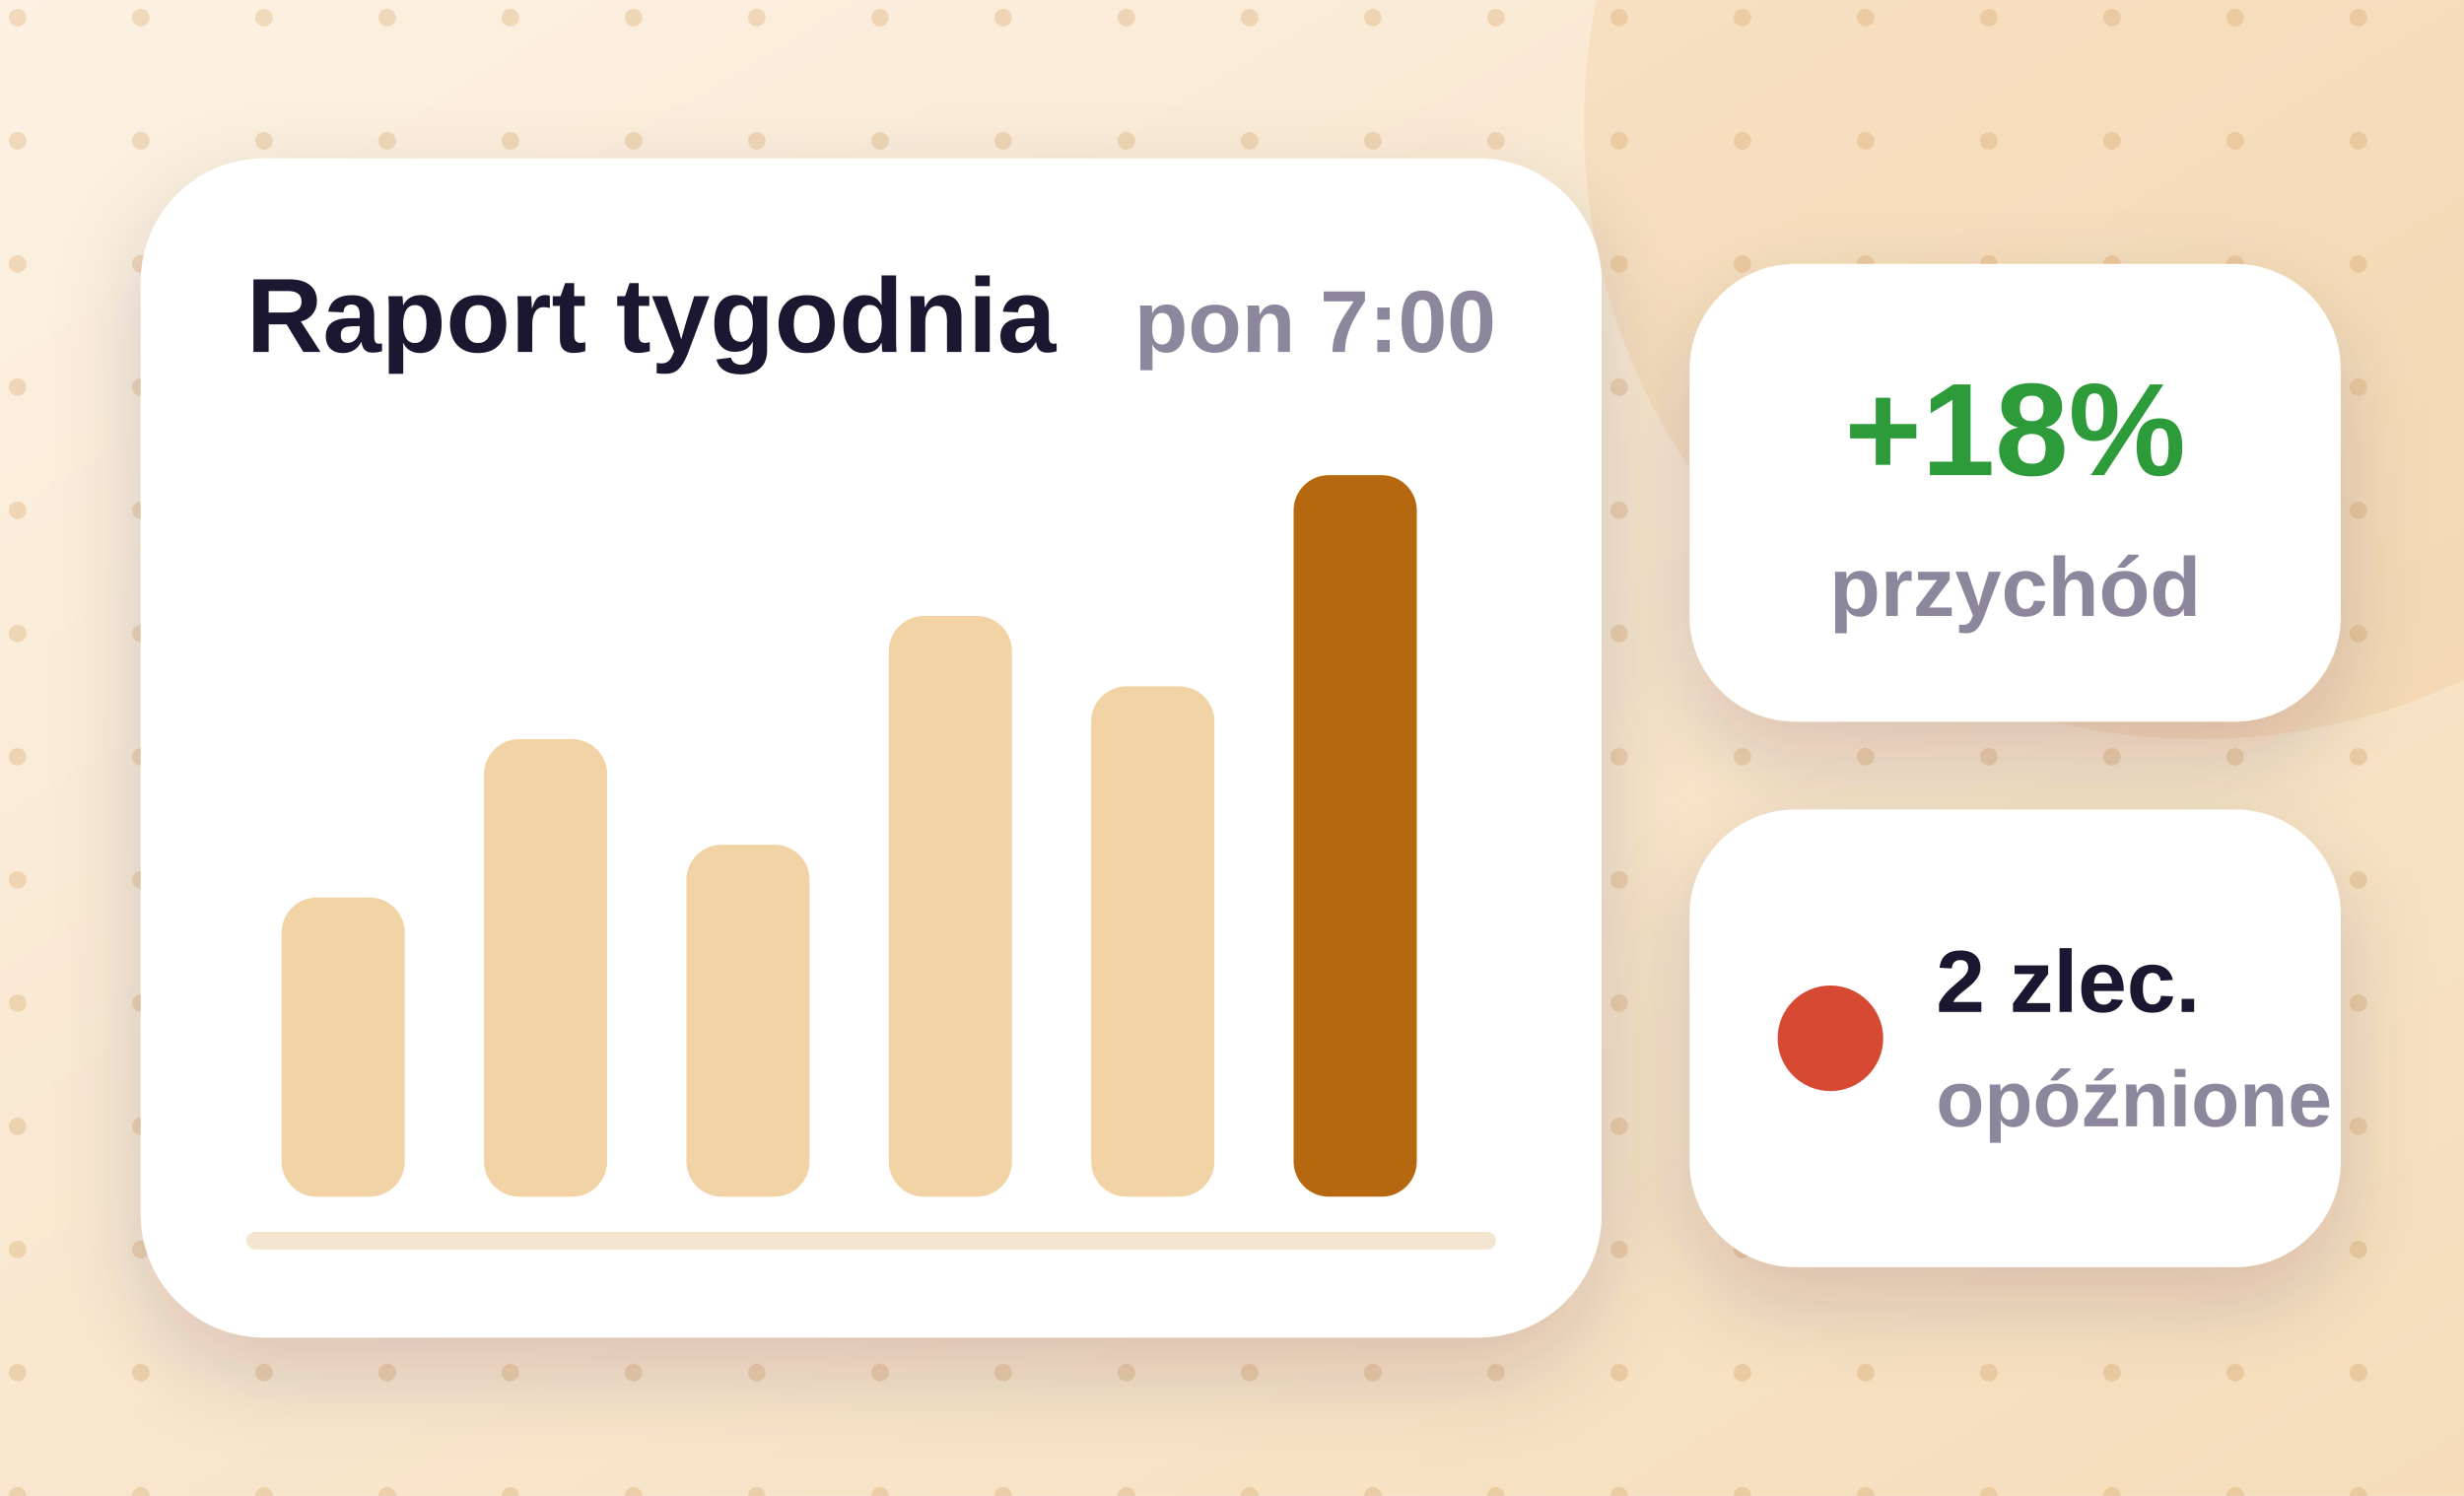
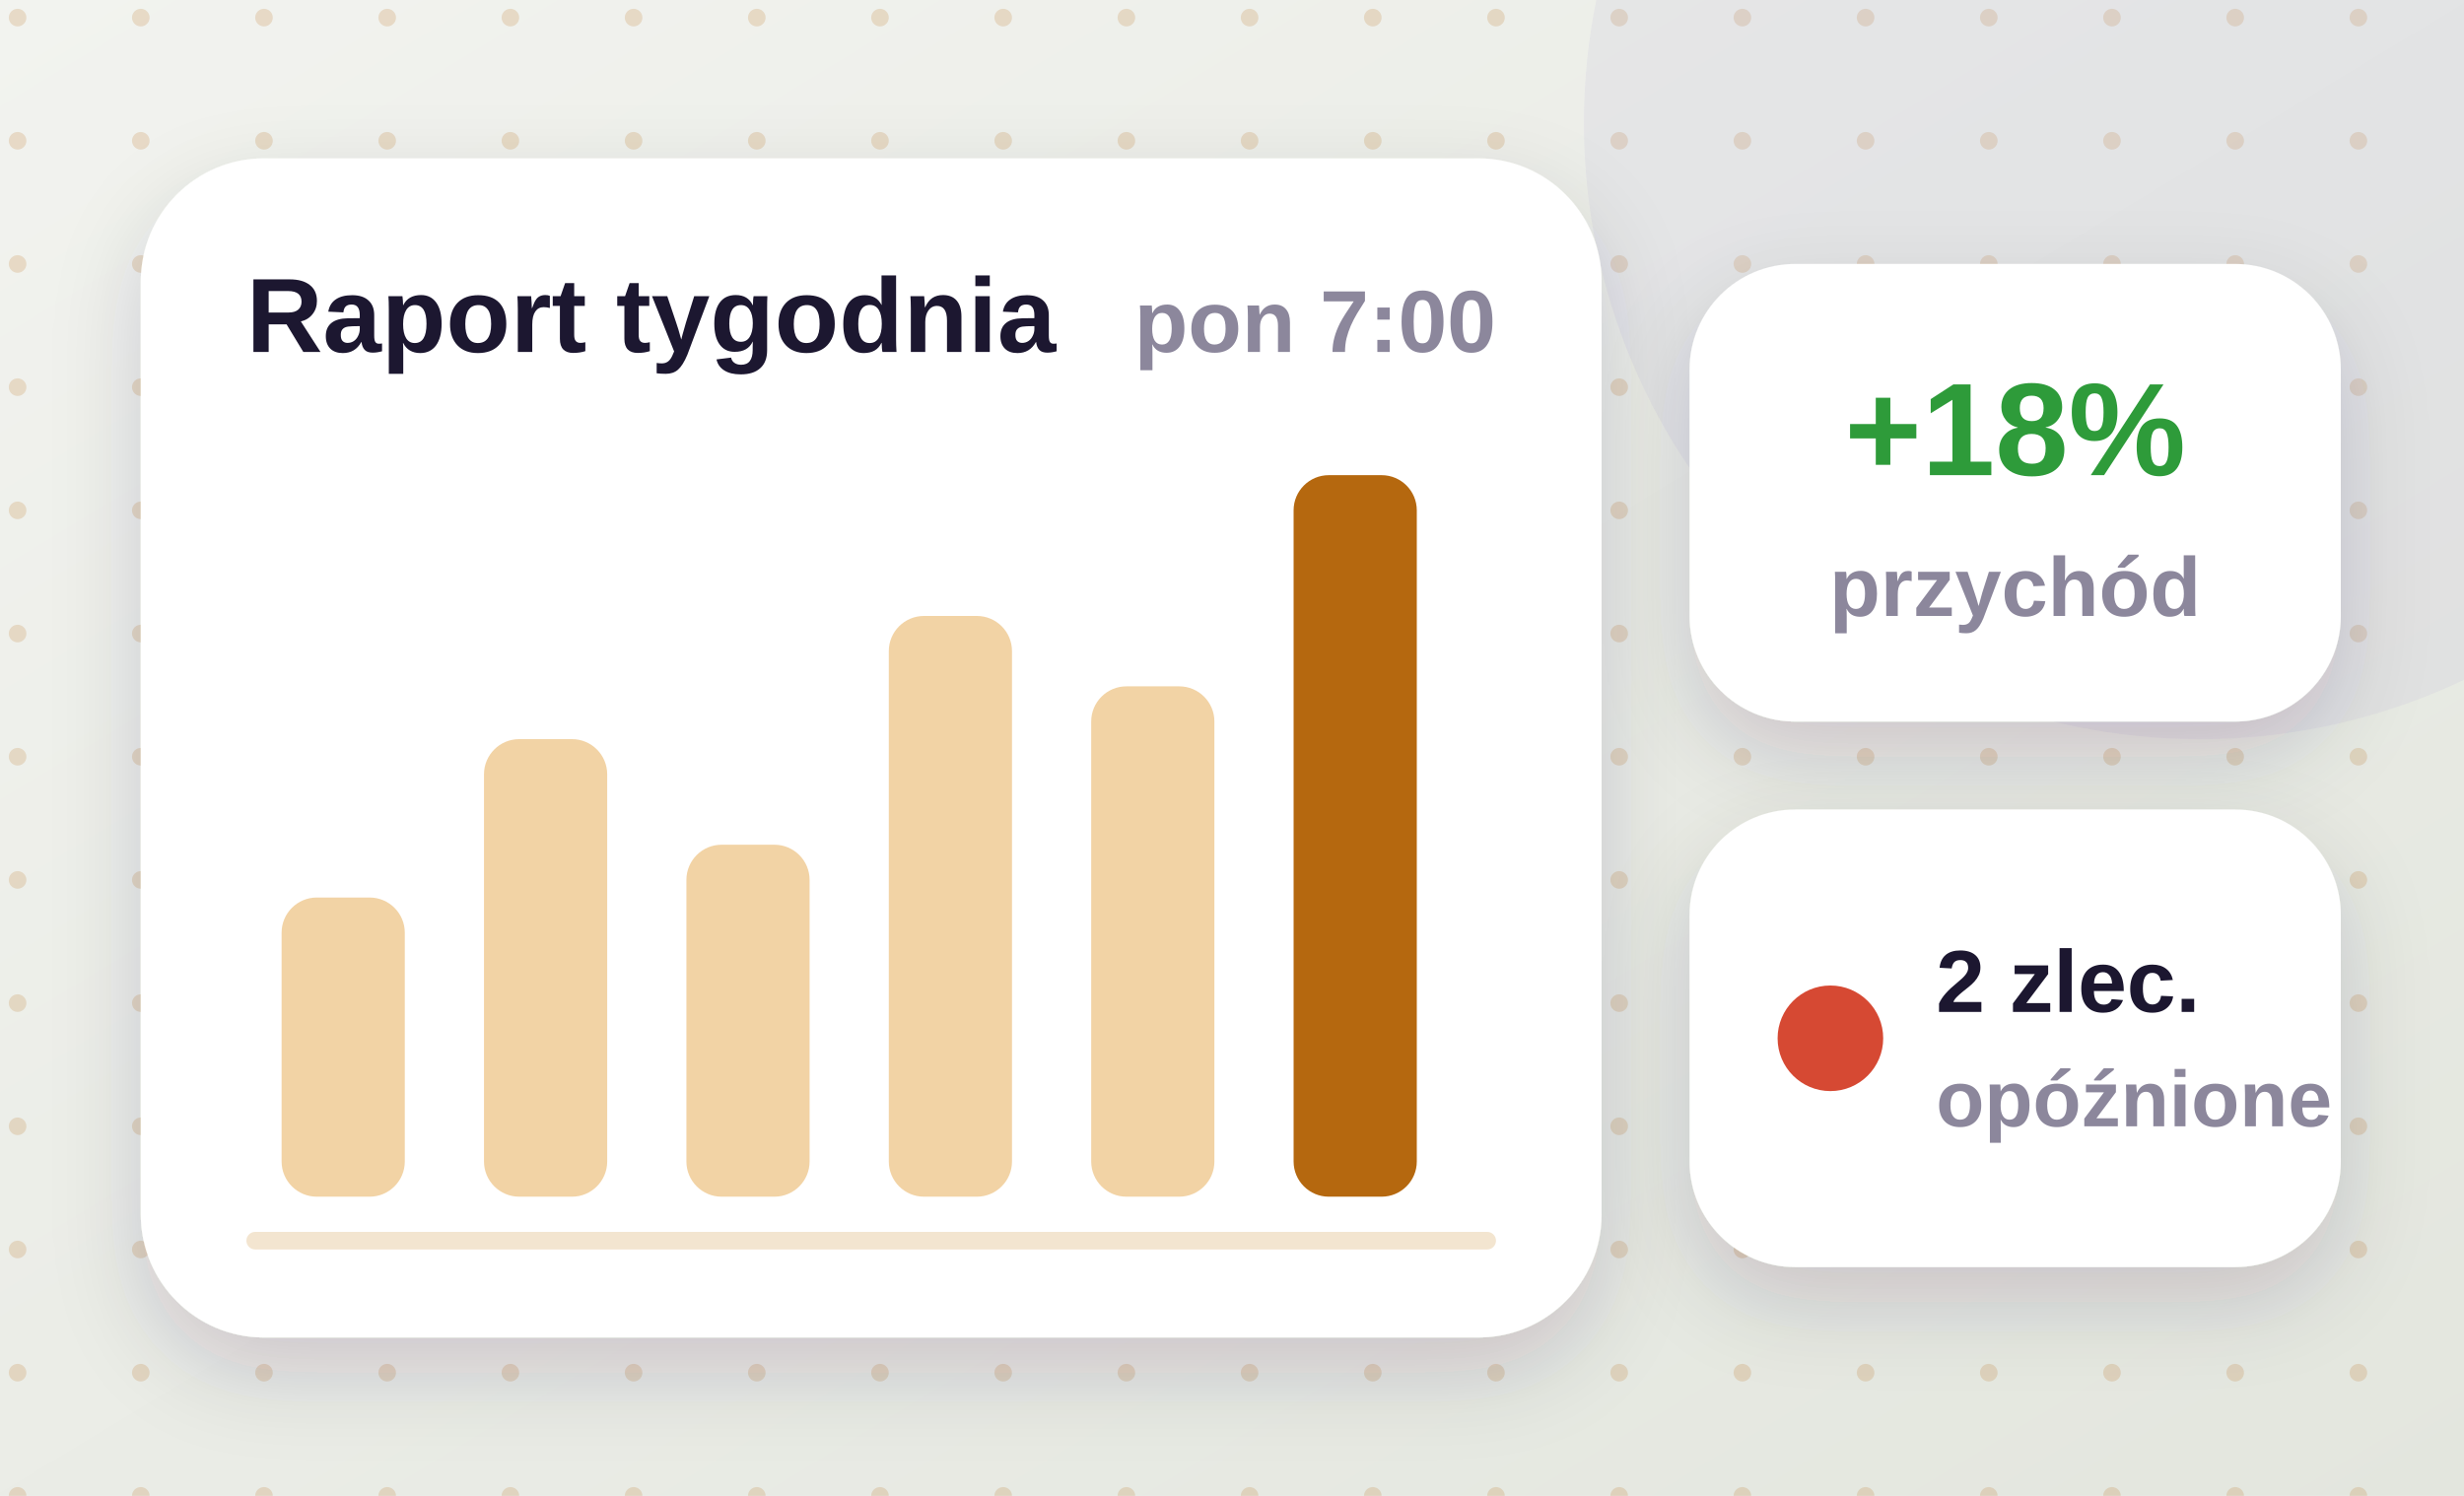
<svg xmlns="http://www.w3.org/2000/svg" viewBox="0 0 280 170" width="280" height="170">
  <defs>
    <linearGradient id="g" x1="0" y1="0" x2="1" y2="1">
-       <stop offset="0" stop-color="#FCF1E2" />
-       <stop offset="1" stop-color="#F5DDBA" />
+       <stop offset="0" stop-color="#F2F3EF" />
+       <stop offset="1" stop-color="#E3E6DE" />
    </linearGradient>
    <filter id="s" x="-20%" y="-20%" width="140%" height="150%">
      <feDropShadow dx="0" dy="4" stdDeviation="5" flood-color="#21123F" flood-opacity=".16" />
    </filter>
    <pattern id="d" width="14" height="14" patternUnits="userSpaceOnUse">
      <circle cx="2" cy="2" r="1" fill="#B5680F" opacity=".18" />
    </pattern>
  </defs>
  <rect width="280" height="170" fill="url(#g)" />
  <rect width="280" height="170" fill="url(#d)" />
-   <circle cx="250" cy="14" r="70" fill="#E6A65A" opacity=".16" />
+   <circle cx="250" cy="14" r="70" fill="#B9B0D6" opacity=".16" />
  <rect x="16" y="18" width="166" height="134" rx="14" fill="#FFFFFF" filter="url(#s)" />
  <text x="28" y="40" font-family="Arial, Helvetica, sans-serif" font-size="12" font-weight="900" fill="#1C1730" text-anchor="start">Raport tygodnia</text>
  <text x="170" y="40" font-family="Arial, Helvetica, sans-serif" font-size="10" font-weight="800" fill="#8C879C" text-anchor="end">pon 7:00</text>
  <rect x="32" y="102" width="14" height="34" rx="4" fill="#F2D3A5" />
  <rect x="55" y="84" width="14" height="52" rx="4" fill="#F2D3A5" />
  <rect x="78" y="96" width="14" height="40" rx="4" fill="#F2D3A5" />
  <rect x="101" y="70" width="14" height="66" rx="4" fill="#F2D3A5" />
  <rect x="124" y="78" width="14" height="58" rx="4" fill="#F2D3A5" />
  <rect x="147" y="54" width="14" height="82" rx="4" fill="#B5680F" />
  <rect x="28" y="140" width="142" height="2" rx="1.0" fill="#F3E5D0" />
  <rect x="192" y="30" width="74" height="52" rx="12" fill="#FFFFFF" filter="url(#s)" />
  <text x="229" y="54" font-family="Arial, Helvetica, sans-serif" font-size="15" font-weight="900" fill="#2E9B3A" text-anchor="middle">+18%</text>
  <text x="229" y="70" font-family="Arial, Helvetica, sans-serif" font-size="9.5" font-weight="800" fill="#8C879C" text-anchor="middle">przychód</text>
  <rect x="192" y="92" width="74" height="52" rx="12" fill="#FFFFFF" filter="url(#s)" />
  <circle cx="208" cy="118" r="6" fill="#D64933" />
  <text x="220" y="115" font-family="Arial, Helvetica, sans-serif" font-size="10" font-weight="800" fill="#1C1730" text-anchor="start">2 zlec.</text>
  <text x="220" y="128" font-family="Arial, Helvetica, sans-serif" font-size="9" font-weight="700" fill="#8C879C" text-anchor="start">opóźnione</text>
</svg>
